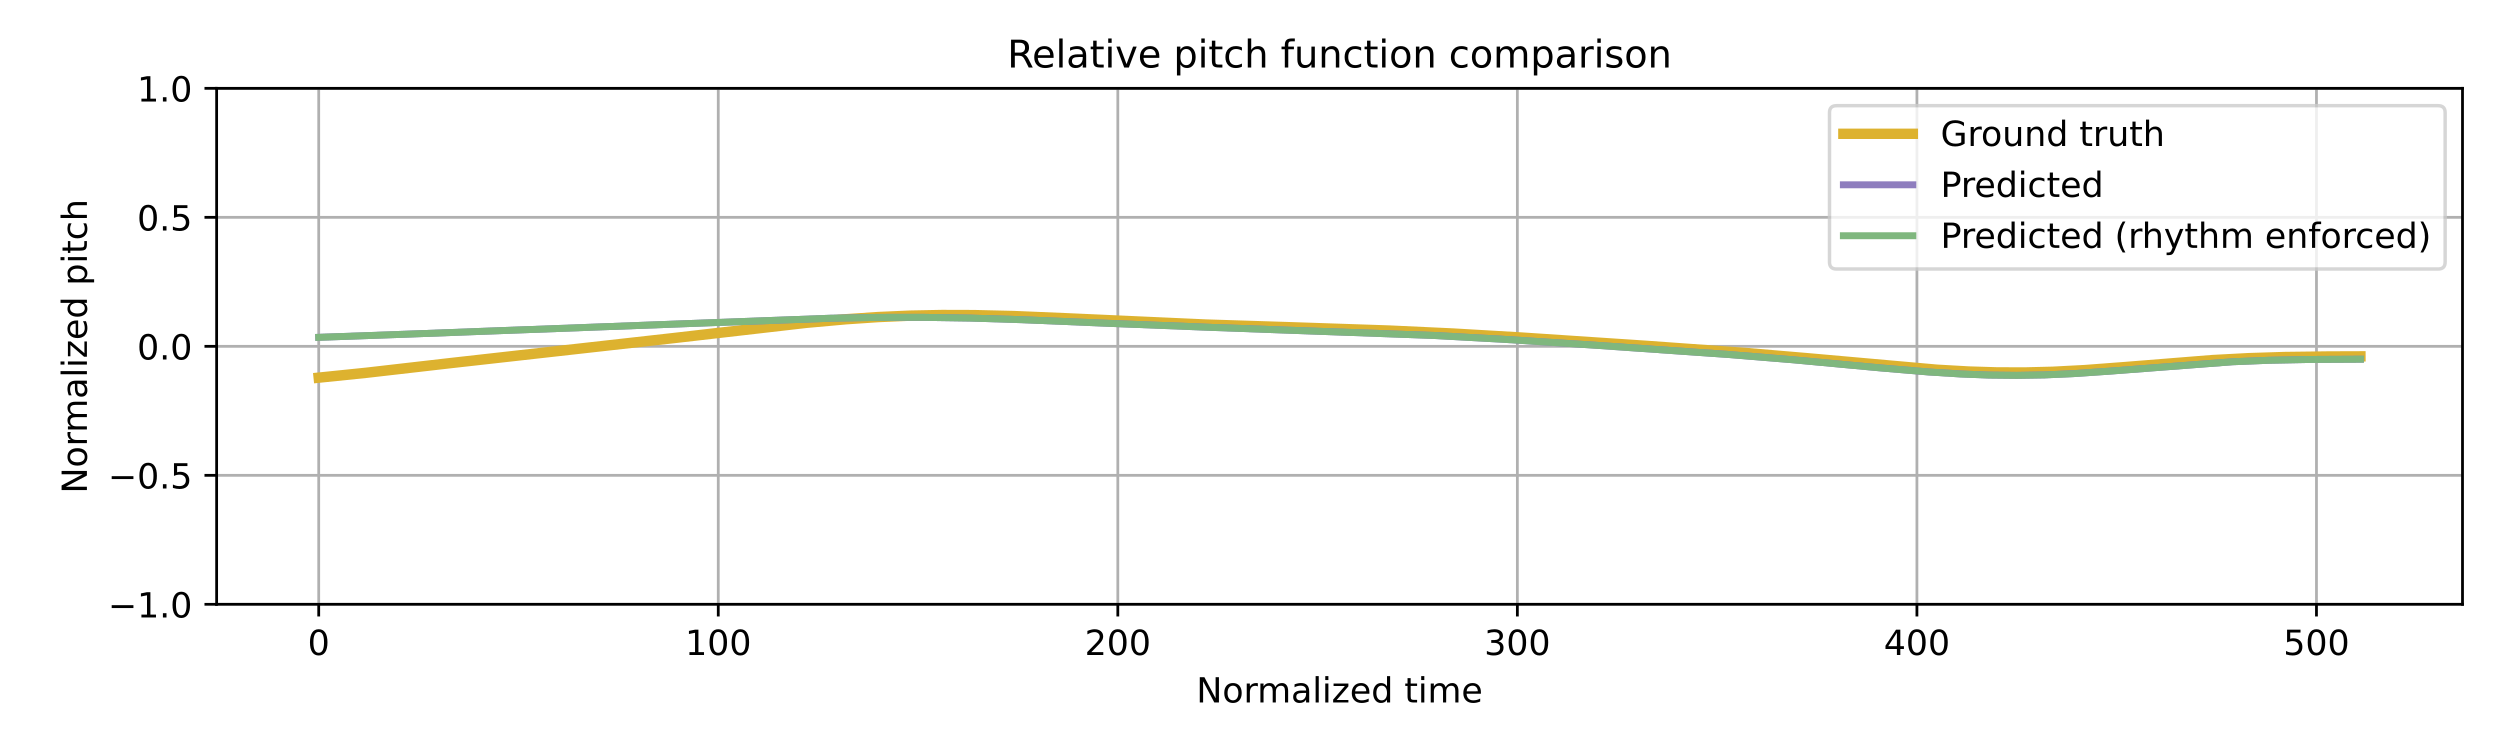
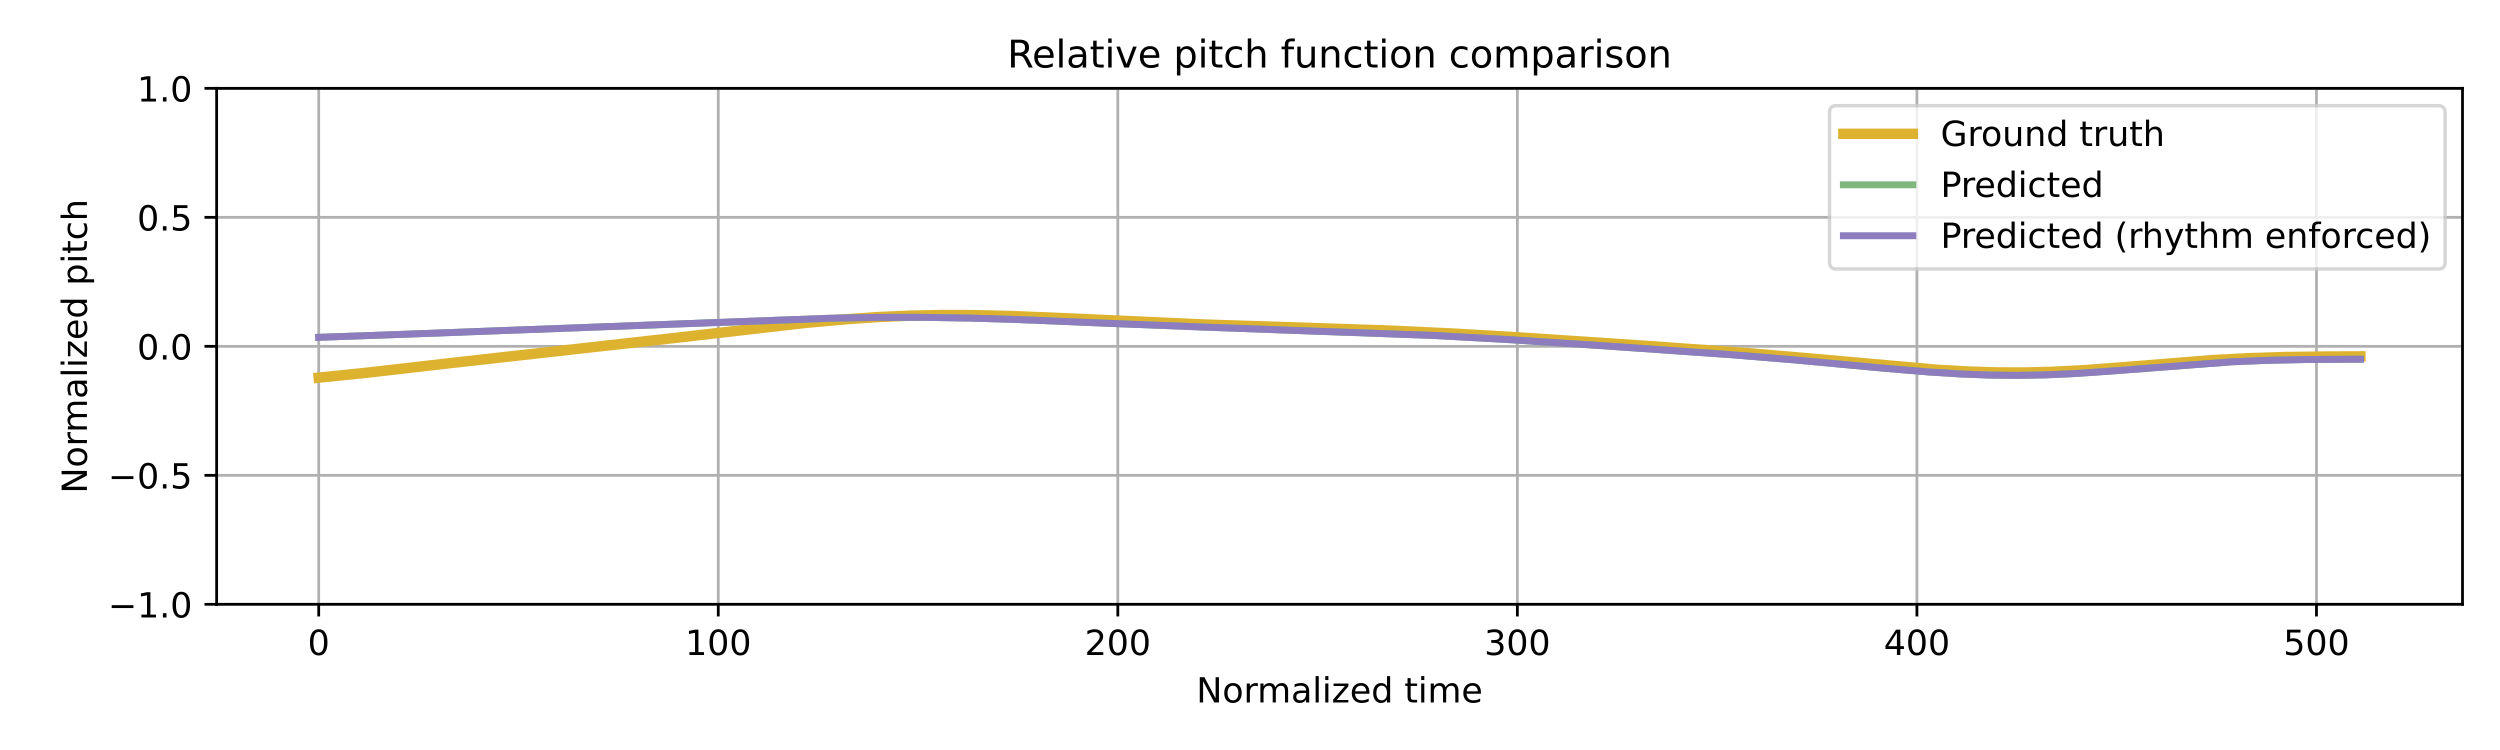
<svg xmlns="http://www.w3.org/2000/svg" xmlns:xlink="http://www.w3.org/1999/xlink" width="720pt" height="216pt" viewBox="0 0 720 216" version="1.1">
  <defs>
    <style type="text/css">*{stroke-linejoin: round; stroke-linecap: butt}</style>
  </defs>
  <g id="figure_1">
    <g id="patch_1">
      <path d="M 0 216  L 720 216  L 720 0  L 0 0  z " style="fill: #ffffff" />
    </g>
    <g id="axes_1">
      <g id="patch_2">
        <path d="M 62.39 174.04  L 709.2 174.04  L 709.2 25.44  L 62.39 25.44  z " style="fill: #ffffff" />
      </g>
      <g id="matplotlib.axis_1">
        <g id="xtick_1">
          <g id="line2d_1">
-             <path d="M 91.79 174.04  L 91.79 25.44  " clip-path="url(#p954a536282)" style="fill: none; stroke: #b0b0b0; stroke-width: 0.8; stroke-linecap: square" />
+             <path d="M 91.79 174.04  L 91.79 25.44  " clip-path="url(#pdf442225e1)" style="fill: none; stroke: #b0b0b0; stroke-width: 0.8; stroke-linecap: square" />
          </g>
          <g id="line2d_2">
            <defs>
-               <path id="m9fdadcaed4" d="M 0 0  L 0 3.5  " style="stroke: #000000; stroke-width: 0.8" />
-             </defs>
-             <g>
-               <use xlink:href="#m9fdadcaed4" x="91.79" y="174.04" style="stroke: #000000; stroke-width: 0.8" />
+               <path id="md158470186" d="M 0 0  L 0 3.5  " style="stroke: #000000; stroke-width: 0.8" />
+             </defs>
+             <g>
+               <use xlink:href="#md158470186" x="91.79" y="174.04" style="stroke: #000000; stroke-width: 0.8" />
            </g>
          </g>
          <g id="text_1">
            <g transform="translate(88.60921 188.6384) scale(0.1 -0.1)">
              <defs>
                <path id="DejaVuSans-30" d="M 2034 4250  Q 1547 4250 1301 3770  Q 1056 3291 1056 2328  Q 1056 1369 1301 889  Q 1547 409 2034 409  Q 2525 409 2770 889  Q 3016 1369 3016 2328  Q 3016 3291 2770 3770  Q 2525 4250 2034 4250  z M 2034 4750  Q 2819 4750 3233 4129  Q 3647 3509 3647 2328  Q 3647 1150 3233 529  Q 2819 -91 2034 -91  Q 1250 -91 836 529  Q 422 1150 422 2328  Q 422 3509 836 4129  Q 1250 4750 2034 4750  z " transform="scale(0.015625)" />
              </defs>
              <use xlink:href="#DejaVuSans-30" />
            </g>
          </g>
        </g>
        <g id="xtick_2">
          <g id="line2d_3">
-             <path d="M 206.861 174.04  L 206.861 25.44  " clip-path="url(#p954a536282)" style="fill: none; stroke: #b0b0b0; stroke-width: 0.8; stroke-linecap: square" />
+             <path d="M 206.861 174.04  L 206.861 25.44  " clip-path="url(#pdf442225e1)" style="fill: none; stroke: #b0b0b0; stroke-width: 0.8; stroke-linecap: square" />
          </g>
          <g id="line2d_4">
            <g>
-               <use xlink:href="#m9fdadcaed4" x="206.861" y="174.04" style="stroke: #000000; stroke-width: 0.8" />
+               <use xlink:href="#md158470186" x="206.861" y="174.04" style="stroke: #000000; stroke-width: 0.8" />
            </g>
          </g>
          <g id="text_2">
            <g transform="translate(197.317 188.6384) scale(0.1 -0.1)">
              <defs>
                <path id="DejaVuSans-31" d="M 794 531  L 1825 531  L 1825 4091  L 703 3866  L 703 4441  L 1819 4666  L 2450 4666  L 2450 531  L 3481 531  L 3481 0  L 794 0  L 794 531  z " transform="scale(0.015625)" />
              </defs>
              <use xlink:href="#DejaVuSans-31" />
              <use xlink:href="#DejaVuSans-30" transform="translate(63.62305 0)" />
              <use xlink:href="#DejaVuSans-30" transform="translate(127.2461 0)" />
            </g>
          </g>
        </g>
        <g id="xtick_3">
          <g id="line2d_5">
-             <path d="M 321.931 174.04  L 321.931 25.44  " clip-path="url(#p954a536282)" style="fill: none; stroke: #b0b0b0; stroke-width: 0.8; stroke-linecap: square" />
+             <path d="M 321.931 174.04  L 321.931 25.44  " clip-path="url(#pdf442225e1)" style="fill: none; stroke: #b0b0b0; stroke-width: 0.8; stroke-linecap: square" />
          </g>
          <g id="line2d_6">
            <g>
-               <use xlink:href="#m9fdadcaed4" x="321.931" y="174.04" style="stroke: #000000; stroke-width: 0.8" />
+               <use xlink:href="#md158470186" x="321.931" y="174.04" style="stroke: #000000; stroke-width: 0.8" />
            </g>
          </g>
          <g id="text_3">
            <g transform="translate(312.3872 188.6384) scale(0.1 -0.1)">
              <defs>
                <path id="DejaVuSans-32" d="M 1228 531  L 3431 531  L 3431 0  L 469 0  L 469 531  Q 828 903 1448 1529  Q 2069 2156 2228 2338  Q 2531 2678 2651 2914  Q 2772 3150 2772 3378  Q 2772 3750 2511 3984  Q 2250 4219 1831 4219  Q 1534 4219 1204 4116  Q 875 4013 500 3803  L 500 4441  Q 881 4594 1212 4672  Q 1544 4750 1819 4750  Q 2544 4750 2975 4387  Q 3406 4025 3406 3419  Q 3406 3131 3298 2873  Q 3191 2616 2906 2266  Q 2828 2175 2409 1742  Q 1991 1309 1228 531  z " transform="scale(0.015625)" />
              </defs>
              <use xlink:href="#DejaVuSans-32" />
              <use xlink:href="#DejaVuSans-30" transform="translate(63.62305 0)" />
              <use xlink:href="#DejaVuSans-30" transform="translate(127.2461 0)" />
            </g>
          </g>
        </g>
        <g id="xtick_4">
          <g id="line2d_7">
-             <path d="M 437.001 174.04  L 437.001 25.44  " clip-path="url(#p954a536282)" style="fill: none; stroke: #b0b0b0; stroke-width: 0.8; stroke-linecap: square" />
+             <path d="M 437.001 174.04  L 437.001 25.44  " clip-path="url(#pdf442225e1)" style="fill: none; stroke: #b0b0b0; stroke-width: 0.8; stroke-linecap: square" />
          </g>
          <g id="line2d_8">
            <g>
-               <use xlink:href="#m9fdadcaed4" x="437.001" y="174.04" style="stroke: #000000; stroke-width: 0.8" />
+               <use xlink:href="#md158470186" x="437.001" y="174.04" style="stroke: #000000; stroke-width: 0.8" />
            </g>
          </g>
          <g id="text_4">
            <g transform="translate(427.4575 188.6384) scale(0.1 -0.1)">
              <defs>
                <path id="DejaVuSans-33" d="M 2597 2516  Q 3050 2419 3304 2112  Q 3559 1806 3559 1356  Q 3559 666 3084 287  Q 2609 -91 1734 -91  Q 1441 -91 1130 -33  Q 819 25 488 141  L 488 750  Q 750 597 1062 519  Q 1375 441 1716 441  Q 2309 441 2620 675  Q 2931 909 2931 1356  Q 2931 1769 2642 2001  Q 2353 2234 1838 2234  L 1294 2234  L 1294 2753  L 1863 2753  Q 2328 2753 2575 2939  Q 2822 3125 2822 3475  Q 2822 3834 2567 4026  Q 2313 4219 1838 4219  Q 1578 4219 1281 4162  Q 984 4106 628 3988  L 628 4550  Q 988 4650 1302 4700  Q 1616 4750 1894 4750  Q 2613 4750 3031 4423  Q 3450 4097 3450 3541  Q 3450 3153 3228 2886  Q 3006 2619 2597 2516  z " transform="scale(0.015625)" />
              </defs>
              <use xlink:href="#DejaVuSans-33" />
              <use xlink:href="#DejaVuSans-30" transform="translate(63.62305 0)" />
              <use xlink:href="#DejaVuSans-30" transform="translate(127.2461 0)" />
            </g>
          </g>
        </g>
        <g id="xtick_5">
          <g id="line2d_9">
-             <path d="M 552.072 174.04  L 552.072 25.44  " clip-path="url(#p954a536282)" style="fill: none; stroke: #b0b0b0; stroke-width: 0.8; stroke-linecap: square" />
+             <path d="M 552.072 174.04  L 552.072 25.44  " clip-path="url(#pdf442225e1)" style="fill: none; stroke: #b0b0b0; stroke-width: 0.8; stroke-linecap: square" />
          </g>
          <g id="line2d_10">
            <g>
-               <use xlink:href="#m9fdadcaed4" x="552.072" y="174.04" style="stroke: #000000; stroke-width: 0.8" />
+               <use xlink:href="#md158470186" x="552.072" y="174.04" style="stroke: #000000; stroke-width: 0.8" />
            </g>
          </g>
          <g id="text_5">
            <g transform="translate(542.5278 188.6384) scale(0.1 -0.1)">
              <defs>
                <path id="DejaVuSans-34" d="M 2419 4116  L 825 1625  L 2419 1625  L 2419 4116  z M 2253 4666  L 3047 4666  L 3047 1625  L 3713 1625  L 3713 1100  L 3047 1100  L 3047 0  L 2419 0  L 2419 1100  L 313 1100  L 313 1709  L 2253 4666  z " transform="scale(0.015625)" />
              </defs>
              <use xlink:href="#DejaVuSans-34" />
              <use xlink:href="#DejaVuSans-30" transform="translate(63.62305 0)" />
              <use xlink:href="#DejaVuSans-30" transform="translate(127.2461 0)" />
            </g>
          </g>
        </g>
        <g id="xtick_6">
          <g id="line2d_11">
-             <path d="M 667.142 174.04  L 667.142 25.44  " clip-path="url(#p954a536282)" style="fill: none; stroke: #b0b0b0; stroke-width: 0.8; stroke-linecap: square" />
+             <path d="M 667.142 174.04  L 667.142 25.44  " clip-path="url(#pdf442225e1)" style="fill: none; stroke: #b0b0b0; stroke-width: 0.8; stroke-linecap: square" />
          </g>
          <g id="line2d_12">
            <g>
-               <use xlink:href="#m9fdadcaed4" x="667.142" y="174.04" style="stroke: #000000; stroke-width: 0.8" />
+               <use xlink:href="#md158470186" x="667.142" y="174.04" style="stroke: #000000; stroke-width: 0.8" />
            </g>
          </g>
          <g id="text_6">
            <g transform="translate(657.5981 188.6384) scale(0.1 -0.1)">
              <defs>
                <path id="DejaVuSans-35" d="M 691 4666  L 3169 4666  L 3169 4134  L 1269 4134  L 1269 2991  Q 1406 3038 1543 3061  Q 1681 3084 1819 3084  Q 2600 3084 3056 2656  Q 3513 2228 3513 1497  Q 3513 744 3044 326  Q 2575 -91 1722 -91  Q 1428 -91 1123 -41  Q 819 9 494 109  L 494 744  Q 775 591 1075 516  Q 1375 441 1709 441  Q 2250 441 2565 725  Q 2881 1009 2881 1497  Q 2881 1984 2565 2268  Q 2250 2553 1709 2553  Q 1456 2553 1204 2497  Q 953 2441 691 2322  L 691 4666  z " transform="scale(0.015625)" />
              </defs>
              <use xlink:href="#DejaVuSans-35" />
              <use xlink:href="#DejaVuSans-30" transform="translate(63.62305 0)" />
              <use xlink:href="#DejaVuSans-30" transform="translate(127.2461 0)" />
            </g>
          </g>
        </g>
        <g id="text_7">
          <g transform="translate(344.5544 202.3166) scale(0.1 -0.1)">
            <defs>
              <path id="DejaVuSans-4e" d="M 628 4666  L 1478 4666  L 3547 763  L 3547 4666  L 4159 4666  L 4159 0  L 3309 0  L 1241 3903  L 1241 0  L 628 0  L 628 4666  z " transform="scale(0.015625)" />
              <path id="DejaVuSans-6f" d="M 1959 3097  Q 1497 3097 1228 2736  Q 959 2375 959 1747  Q 959 1119 1226 758  Q 1494 397 1959 397  Q 2419 397 2687 759  Q 2956 1122 2956 1747  Q 2956 2369 2687 2733  Q 2419 3097 1959 3097  z M 1959 3584  Q 2709 3584 3137 3096  Q 3566 2609 3566 1747  Q 3566 888 3137 398  Q 2709 -91 1959 -91  Q 1206 -91 779 398  Q 353 888 353 1747  Q 353 2609 779 3096  Q 1206 3584 1959 3584  z " transform="scale(0.015625)" />
              <path id="DejaVuSans-72" d="M 2631 2963  Q 2534 3019 2420 3045  Q 2306 3072 2169 3072  Q 1681 3072 1420 2755  Q 1159 2438 1159 1844  L 1159 0  L 581 0  L 581 3500  L 1159 3500  L 1159 2956  Q 1341 3275 1631 3429  Q 1922 3584 2338 3584  Q 2397 3584 2469 3576  Q 2541 3569 2628 3553  L 2631 2963  z " transform="scale(0.015625)" />
              <path id="DejaVuSans-6d" d="M 3328 2828  Q 3544 3216 3844 3400  Q 4144 3584 4550 3584  Q 5097 3584 5394 3201  Q 5691 2819 5691 2113  L 5691 0  L 5113 0  L 5113 2094  Q 5113 2597 4934 2840  Q 4756 3084 4391 3084  Q 3944 3084 3684 2787  Q 3425 2491 3425 1978  L 3425 0  L 2847 0  L 2847 2094  Q 2847 2600 2669 2842  Q 2491 3084 2119 3084  Q 1678 3084 1418 2786  Q 1159 2488 1159 1978  L 1159 0  L 581 0  L 581 3500  L 1159 3500  L 1159 2956  Q 1356 3278 1631 3431  Q 1906 3584 2284 3584  Q 2666 3584 2933 3390  Q 3200 3197 3328 2828  z " transform="scale(0.015625)" />
              <path id="DejaVuSans-61" d="M 2194 1759  Q 1497 1759 1228 1600  Q 959 1441 959 1056  Q 959 750 1161 570  Q 1363 391 1709 391  Q 2188 391 2477 730  Q 2766 1069 2766 1631  L 2766 1759  L 2194 1759  z M 3341 1997  L 3341 0  L 2766 0  L 2766 531  Q 2569 213 2275 61  Q 1981 -91 1556 -91  Q 1019 -91 701 211  Q 384 513 384 1019  Q 384 1609 779 1909  Q 1175 2209 1959 2209  L 2766 2209  L 2766 2266  Q 2766 2663 2505 2880  Q 2244 3097 1772 3097  Q 1472 3097 1187 3025  Q 903 2953 641 2809  L 641 3341  Q 956 3463 1253 3523  Q 1550 3584 1831 3584  Q 2591 3584 2966 3190  Q 3341 2797 3341 1997  z " transform="scale(0.015625)" />
              <path id="DejaVuSans-6c" d="M 603 4863  L 1178 4863  L 1178 0  L 603 0  L 603 4863  z " transform="scale(0.015625)" />
              <path id="DejaVuSans-69" d="M 603 3500  L 1178 3500  L 1178 0  L 603 0  L 603 3500  z M 603 4863  L 1178 4863  L 1178 4134  L 603 4134  L 603 4863  z " transform="scale(0.015625)" />
              <path id="DejaVuSans-7a" d="M 353 3500  L 3084 3500  L 3084 2975  L 922 459  L 3084 459  L 3084 0  L 275 0  L 275 525  L 2438 3041  L 353 3041  L 353 3500  z " transform="scale(0.015625)" />
              <path id="DejaVuSans-65" d="M 3597 1894  L 3597 1613  L 953 1613  Q 991 1019 1311 708  Q 1631 397 2203 397  Q 2534 397 2845 478  Q 3156 559 3463 722  L 3463 178  Q 3153 47 2828 -22  Q 2503 -91 2169 -91  Q 1331 -91 842 396  Q 353 884 353 1716  Q 353 2575 817 3079  Q 1281 3584 2069 3584  Q 2775 3584 3186 3129  Q 3597 2675 3597 1894  z M 3022 2063  Q 3016 2534 2758 2815  Q 2500 3097 2075 3097  Q 1594 3097 1305 2825  Q 1016 2553 972 2059  L 3022 2063  z " transform="scale(0.015625)" />
              <path id="DejaVuSans-64" d="M 2906 2969  L 2906 4863  L 3481 4863  L 3481 0  L 2906 0  L 2906 525  Q 2725 213 2448 61  Q 2172 -91 1784 -91  Q 1150 -91 751 415  Q 353 922 353 1747  Q 353 2572 751 3078  Q 1150 3584 1784 3584  Q 2172 3584 2448 3432  Q 2725 3281 2906 2969  z M 947 1747  Q 947 1113 1208 752  Q 1469 391 1925 391  Q 2381 391 2643 752  Q 2906 1113 2906 1747  Q 2906 2381 2643 2742  Q 2381 3103 1925 3103  Q 1469 3103 1208 2742  Q 947 2381 947 1747  z " transform="scale(0.015625)" />
              <path id="DejaVuSans-20" transform="scale(0.015625)" />
              <path id="DejaVuSans-74" d="M 1172 4494  L 1172 3500  L 2356 3500  L 2356 3053  L 1172 3053  L 1172 1153  Q 1172 725 1289 603  Q 1406 481 1766 481  L 2356 481  L 2356 0  L 1766 0  Q 1100 0 847 248  Q 594 497 594 1153  L 594 3053  L 172 3053  L 172 3500  L 594 3500  L 594 4494  L 1172 4494  z " transform="scale(0.015625)" />
            </defs>
            <use xlink:href="#DejaVuSans-4e" />
            <use xlink:href="#DejaVuSans-6f" transform="translate(74.80469 0)" />
            <use xlink:href="#DejaVuSans-72" transform="translate(135.9863 0)" />
            <use xlink:href="#DejaVuSans-6d" transform="translate(175.3496 0)" />
            <use xlink:href="#DejaVuSans-61" transform="translate(272.7617 0)" />
            <use xlink:href="#DejaVuSans-6c" transform="translate(334.041 0)" />
            <use xlink:href="#DejaVuSans-69" transform="translate(361.8242 0)" />
            <use xlink:href="#DejaVuSans-7a" transform="translate(389.6074 0)" />
            <use xlink:href="#DejaVuSans-65" transform="translate(442.0977 0)" />
            <use xlink:href="#DejaVuSans-64" transform="translate(503.6211 0)" />
            <use xlink:href="#DejaVuSans-20" transform="translate(567.0977 0)" />
            <use xlink:href="#DejaVuSans-74" transform="translate(598.8848 0)" />
            <use xlink:href="#DejaVuSans-69" transform="translate(638.0938 0)" />
            <use xlink:href="#DejaVuSans-6d" transform="translate(665.877 0)" />
            <use xlink:href="#DejaVuSans-65" transform="translate(763.2891 0)" />
          </g>
        </g>
      </g>
      <g id="matplotlib.axis_2">
        <g id="ytick_1">
          <g id="line2d_13">
-             <path d="M 62.39 174.04  L 709.2 174.04  " clip-path="url(#p954a536282)" style="fill: none; stroke: #b0b0b0; stroke-width: 0.8; stroke-linecap: square" />
+             <path d="M 62.39 174.04  L 709.2 174.04  " clip-path="url(#pdf442225e1)" style="fill: none; stroke: #b0b0b0; stroke-width: 0.8; stroke-linecap: square" />
          </g>
          <g id="line2d_14">
            <defs>
-               <path id="md7ce0227f7" d="M 0 0  L -3.5 0  " style="stroke: #000000; stroke-width: 0.8" />
-             </defs>
-             <g>
-               <use xlink:href="#md7ce0227f7" x="62.39" y="174.04" style="stroke: #000000; stroke-width: 0.8" />
+               <path id="m3a368fcf73" d="M 0 0  L -3.5 0  " style="stroke: #000000; stroke-width: 0.8" />
+             </defs>
+             <g>
+               <use xlink:href="#m3a368fcf73" x="62.39" y="174.04" style="stroke: #000000; stroke-width: 0.8" />
            </g>
          </g>
          <g id="text_8">
            <g transform="translate(31.10719 177.8392) scale(0.1 -0.1)">
              <defs>
                <path id="DejaVuSans-2212" d="M 678 2272  L 4684 2272  L 4684 1741  L 678 1741  L 678 2272  z " transform="scale(0.015625)" />
                <path id="DejaVuSans-2e" d="M 684 794  L 1344 794  L 1344 0  L 684 0  L 684 794  z " transform="scale(0.015625)" />
              </defs>
              <use xlink:href="#DejaVuSans-2212" />
              <use xlink:href="#DejaVuSans-31" transform="translate(83.78906 0)" />
              <use xlink:href="#DejaVuSans-2e" transform="translate(147.4121 0)" />
              <use xlink:href="#DejaVuSans-30" transform="translate(179.1992 0)" />
            </g>
          </g>
        </g>
        <g id="ytick_2">
          <g id="line2d_15">
-             <path d="M 62.39 136.89  L 709.2 136.89  " clip-path="url(#p954a536282)" style="fill: none; stroke: #b0b0b0; stroke-width: 0.8; stroke-linecap: square" />
+             <path d="M 62.39 136.89  L 709.2 136.89  " clip-path="url(#pdf442225e1)" style="fill: none; stroke: #b0b0b0; stroke-width: 0.8; stroke-linecap: square" />
          </g>
          <g id="line2d_16">
            <g>
-               <use xlink:href="#md7ce0227f7" x="62.39" y="136.89" style="stroke: #000000; stroke-width: 0.8" />
+               <use xlink:href="#m3a368fcf73" x="62.39" y="136.89" style="stroke: #000000; stroke-width: 0.8" />
            </g>
          </g>
          <g id="text_9">
            <g transform="translate(31.10719 140.6892) scale(0.1 -0.1)">
              <use xlink:href="#DejaVuSans-2212" />
              <use xlink:href="#DejaVuSans-30" transform="translate(83.78906 0)" />
              <use xlink:href="#DejaVuSans-2e" transform="translate(147.4121 0)" />
              <use xlink:href="#DejaVuSans-35" transform="translate(179.1992 0)" />
            </g>
          </g>
        </g>
        <g id="ytick_3">
          <g id="line2d_17">
-             <path d="M 62.39 99.74  L 709.2 99.74  " clip-path="url(#p954a536282)" style="fill: none; stroke: #b0b0b0; stroke-width: 0.8; stroke-linecap: square" />
+             <path d="M 62.39 99.74  L 709.2 99.74  " clip-path="url(#pdf442225e1)" style="fill: none; stroke: #b0b0b0; stroke-width: 0.8; stroke-linecap: square" />
          </g>
          <g id="line2d_18">
            <g>
-               <use xlink:href="#md7ce0227f7" x="62.39" y="99.74" style="stroke: #000000; stroke-width: 0.8" />
+               <use xlink:href="#m3a368fcf73" x="62.39" y="99.74" style="stroke: #000000; stroke-width: 0.8" />
            </g>
          </g>
          <g id="text_10">
            <g transform="translate(39.48687 103.5392) scale(0.1 -0.1)">
              <use xlink:href="#DejaVuSans-30" />
              <use xlink:href="#DejaVuSans-2e" transform="translate(63.62305 0)" />
              <use xlink:href="#DejaVuSans-30" transform="translate(95.41016 0)" />
            </g>
          </g>
        </g>
        <g id="ytick_4">
          <g id="line2d_19">
-             <path d="M 62.39 62.59  L 709.2 62.59  " clip-path="url(#p954a536282)" style="fill: none; stroke: #b0b0b0; stroke-width: 0.8; stroke-linecap: square" />
+             <path d="M 62.39 62.59  L 709.2 62.59  " clip-path="url(#pdf442225e1)" style="fill: none; stroke: #b0b0b0; stroke-width: 0.8; stroke-linecap: square" />
          </g>
          <g id="line2d_20">
            <g>
-               <use xlink:href="#md7ce0227f7" x="62.39" y="62.59" style="stroke: #000000; stroke-width: 0.8" />
+               <use xlink:href="#m3a368fcf73" x="62.39" y="62.59" style="stroke: #000000; stroke-width: 0.8" />
            </g>
          </g>
          <g id="text_11">
            <g transform="translate(39.48687 66.38922) scale(0.1 -0.1)">
              <use xlink:href="#DejaVuSans-30" />
              <use xlink:href="#DejaVuSans-2e" transform="translate(63.62305 0)" />
              <use xlink:href="#DejaVuSans-35" transform="translate(95.41016 0)" />
            </g>
          </g>
        </g>
        <g id="ytick_5">
          <g id="line2d_21">
-             <path d="M 62.39 25.44  L 709.2 25.44  " clip-path="url(#p954a536282)" style="fill: none; stroke: #b0b0b0; stroke-width: 0.8; stroke-linecap: square" />
+             <path d="M 62.39 25.44  L 709.2 25.44  " clip-path="url(#pdf442225e1)" style="fill: none; stroke: #b0b0b0; stroke-width: 0.8; stroke-linecap: square" />
          </g>
          <g id="line2d_22">
            <g>
-               <use xlink:href="#md7ce0227f7" x="62.39" y="25.44" style="stroke: #000000; stroke-width: 0.8" />
+               <use xlink:href="#m3a368fcf73" x="62.39" y="25.44" style="stroke: #000000; stroke-width: 0.8" />
            </g>
          </g>
          <g id="text_12">
            <g transform="translate(39.48687 29.23922) scale(0.1 -0.1)">
              <use xlink:href="#DejaVuSans-31" />
              <use xlink:href="#DejaVuSans-2e" transform="translate(63.62305 0)" />
              <use xlink:href="#DejaVuSans-30" transform="translate(95.41016 0)" />
            </g>
          </g>
        </g>
        <g id="text_13">
          <g transform="translate(25.0275 142.1259) rotate(-90) scale(0.1 -0.1)">
            <defs>
              <path id="DejaVuSans-70" d="M 1159 525  L 1159 -1331  L 581 -1331  L 581 3500  L 1159 3500  L 1159 2969  Q 1341 3281 1617 3432  Q 1894 3584 2278 3584  Q 2916 3584 3314 3078  Q 3713 2572 3713 1747  Q 3713 922 3314 415  Q 2916 -91 2278 -91  Q 1894 -91 1617 61  Q 1341 213 1159 525  z M 3116 1747  Q 3116 2381 2855 2742  Q 2594 3103 2138 3103  Q 1681 3103 1420 2742  Q 1159 2381 1159 1747  Q 1159 1113 1420 752  Q 1681 391 2138 391  Q 2594 391 2855 752  Q 3116 1113 3116 1747  z " transform="scale(0.015625)" />
              <path id="DejaVuSans-63" d="M 3122 3366  L 3122 2828  Q 2878 2963 2633 3030  Q 2388 3097 2138 3097  Q 1578 3097 1268 2742  Q 959 2388 959 1747  Q 959 1106 1268 751  Q 1578 397 2138 397  Q 2388 397 2633 464  Q 2878 531 3122 666  L 3122 134  Q 2881 22 2623 -34  Q 2366 -91 2075 -91  Q 1284 -91 818 406  Q 353 903 353 1747  Q 353 2603 823 3093  Q 1294 3584 2113 3584  Q 2378 3584 2631 3529  Q 2884 3475 3122 3366  z " transform="scale(0.015625)" />
              <path id="DejaVuSans-68" d="M 3513 2113  L 3513 0  L 2938 0  L 2938 2094  Q 2938 2591 2744 2837  Q 2550 3084 2163 3084  Q 1697 3084 1428 2787  Q 1159 2491 1159 1978  L 1159 0  L 581 0  L 581 4863  L 1159 4863  L 1159 2956  Q 1366 3272 1645 3428  Q 1925 3584 2291 3584  Q 2894 3584 3203 3211  Q 3513 2838 3513 2113  z " transform="scale(0.015625)" />
            </defs>
            <use xlink:href="#DejaVuSans-4e" />
            <use xlink:href="#DejaVuSans-6f" transform="translate(74.80469 0)" />
            <use xlink:href="#DejaVuSans-72" transform="translate(135.9863 0)" />
            <use xlink:href="#DejaVuSans-6d" transform="translate(175.3496 0)" />
            <use xlink:href="#DejaVuSans-61" transform="translate(272.7617 0)" />
            <use xlink:href="#DejaVuSans-6c" transform="translate(334.041 0)" />
            <use xlink:href="#DejaVuSans-69" transform="translate(361.8242 0)" />
            <use xlink:href="#DejaVuSans-7a" transform="translate(389.6074 0)" />
            <use xlink:href="#DejaVuSans-65" transform="translate(442.0977 0)" />
            <use xlink:href="#DejaVuSans-64" transform="translate(503.6211 0)" />
            <use xlink:href="#DejaVuSans-20" transform="translate(567.0977 0)" />
            <use xlink:href="#DejaVuSans-70" transform="translate(598.8848 0)" />
            <use xlink:href="#DejaVuSans-69" transform="translate(662.3613 0)" />
            <use xlink:href="#DejaVuSans-74" transform="translate(690.1445 0)" />
            <use xlink:href="#DejaVuSans-63" transform="translate(729.3535 0)" />
            <use xlink:href="#DejaVuSans-68" transform="translate(784.334 0)" />
          </g>
        </g>
      </g>
      <g id="line2d_23">
-         <path d="M 91.79 108.765  L 105.599 107.347  L 129.764 104.571  L 159.682 101.214  L 194.203 97.345  L 232.176 92.972  L 243.683 91.937  L 252.889 91.316  L 262.094 90.91  L 271.3 90.728  L 280.506 90.755  L 292.013 91.032  L 306.972 91.656  L 347.246 93.471  L 372.562 94.277  L 400.179 95.207  L 418.59 96.065  L 438.152 97.211  L 473.824 99.583  L 502.591 101.648  L 521.003 103.21  L 557.825 106.48  L 567.031 107.003  L 575.086 107.252  L 583.141 107.278  L 591.195 107.076  L 600.401 106.595  L 611.908 105.725  L 637.224 103.705  L 647.58 103.156  L 657.936 102.83  L 670.594 102.666  L 679.8 102.635  L 679.8 102.635  " clip-path="url(#p954a536282)" style="fill: none; stroke: #ddb22f; stroke-width: 3; stroke-linecap: square" />
+         <path d="M 91.79 108.765  L 105.599 107.347  L 129.764 104.571  L 159.682 101.214  L 194.203 97.345  L 232.176 92.972  L 243.683 91.937  L 252.889 91.316  L 262.094 90.91  L 271.3 90.728  L 280.506 90.755  L 292.013 91.032  L 306.972 91.656  L 347.246 93.471  L 372.562 94.277  L 400.179 95.207  L 418.59 96.065  L 438.152 97.211  L 473.824 99.583  L 502.591 101.648  L 521.003 103.21  L 557.825 106.48  L 567.031 107.003  L 575.086 107.252  L 583.141 107.278  L 591.195 107.076  L 600.401 106.595  L 611.908 105.725  L 637.224 103.705  L 647.58 103.156  L 657.936 102.83  L 670.594 102.666  L 679.8 102.635  L 679.8 102.635  " clip-path="url(#pdf442225e1)" style="fill: none; stroke: #ddb22f; stroke-width: 3; stroke-linecap: square" />
      </g>
      <g id="line2d_24">
-         <path d="M 91.79 97.152  L 117.106 96.243  L 239.08 91.654  L 252.889 91.406  L 265.547 91.389  L 279.355 91.608  L 294.314 92.074  L 319.63 93.133  L 349.548 94.314  L 412.837 96.608  L 432.398 97.68  L 458.865 99.383  L 497.989 102.106  L 516.4 103.615  L 541.715 105.97  L 555.524 107.133  L 564.729 107.709  L 572.784 108.018  L 580.839 108.109  L 588.894 107.971  L 596.949 107.618  L 607.305 106.913  L 642.977 104.188  L 653.333 103.765  L 664.84 103.532  L 679.8 103.451  L 679.8 103.451  " clip-path="url(#p954a536282)" style="fill: none; stroke: #8e7dbe; stroke-width: 2; stroke-linecap: square" />
+         <path d="M 91.79 97.152  L 117.106 96.243  L 239.08 91.654  L 252.889 91.406  L 265.547 91.389  L 279.355 91.608  L 294.314 92.074  L 319.63 93.133  L 349.548 94.314  L 412.837 96.608  L 432.398 97.68  L 458.865 99.383  L 497.989 102.106  L 516.4 103.615  L 541.715 105.97  L 555.524 107.133  L 564.729 107.709  L 572.784 108.018  L 580.839 108.109  L 588.894 107.971  L 596.949 107.618  L 607.305 106.913  L 642.977 104.188  L 653.333 103.765  L 664.84 103.532  L 679.8 103.451  L 679.8 103.451  " clip-path="url(#pdf442225e1)" style="fill: none; stroke: #7fb77e; stroke-width: 2; stroke-linecap: square" />
      </g>
      <g id="line2d_25">
-         <path d="M 91.79 97.152  L 117.106 96.243  L 239.08 91.654  L 252.889 91.406  L 265.547 91.389  L 279.355 91.608  L 294.314 92.074  L 319.63 93.133  L 349.548 94.314  L 412.837 96.608  L 432.398 97.68  L 458.865 99.383  L 497.989 102.106  L 516.4 103.615  L 541.715 105.97  L 555.524 107.133  L 564.729 107.709  L 572.784 108.018  L 580.839 108.109  L 588.894 107.971  L 596.949 107.618  L 607.305 106.913  L 642.977 104.188  L 653.333 103.765  L 664.84 103.532  L 679.8 103.451  L 679.8 103.451  " clip-path="url(#p954a536282)" style="fill: none; stroke: #7fb77e; stroke-width: 2; stroke-linecap: square" />
+         <path d="M 91.79 97.152  L 117.106 96.243  L 239.08 91.654  L 252.889 91.406  L 265.547 91.389  L 279.355 91.608  L 294.314 92.074  L 319.63 93.133  L 349.548 94.314  L 412.837 96.608  L 432.398 97.68  L 458.865 99.383  L 497.989 102.106  L 516.4 103.615  L 541.715 105.97  L 555.524 107.133  L 564.729 107.709  L 572.784 108.018  L 580.839 108.109  L 588.894 107.971  L 596.949 107.618  L 607.305 106.913  L 642.977 104.188  L 653.333 103.765  L 664.84 103.532  L 679.8 103.451  L 679.8 103.451  " clip-path="url(#pdf442225e1)" style="fill: none; stroke: #8e7dbe; stroke-width: 2; stroke-linecap: square" />
      </g>
      <g id="patch_3">
        <path d="M 62.39 174.04  L 62.39 25.44  " style="fill: none; stroke: #000000; stroke-width: 0.8; stroke-linejoin: miter; stroke-linecap: square" />
      </g>
      <g id="patch_4">
        <path d="M 709.2 174.04  L 709.2 25.44  " style="fill: none; stroke: #000000; stroke-width: 0.8; stroke-linejoin: miter; stroke-linecap: square" />
      </g>
      <g id="patch_5">
        <path d="M 62.39 174.04  L 709.2 174.04  " style="fill: none; stroke: #000000; stroke-width: 0.8; stroke-linejoin: miter; stroke-linecap: square" />
      </g>
      <g id="patch_6">
        <path d="M 62.39 25.44  L 709.2 25.44  " style="fill: none; stroke: #000000; stroke-width: 0.8; stroke-linejoin: miter; stroke-linecap: square" />
      </g>
      <g id="text_14">
        <g transform="translate(290.1045 19.44) scale(0.11 -0.11)">
          <defs>
            <path id="DejaVuSans-52" d="M 2841 2188  Q 3044 2119 3236 1894  Q 3428 1669 3622 1275  L 4263 0  L 3584 0  L 2988 1197  Q 2756 1666 2539 1819  Q 2322 1972 1947 1972  L 1259 1972  L 1259 0  L 628 0  L 628 4666  L 2053 4666  Q 2853 4666 3247 4331  Q 3641 3997 3641 3322  Q 3641 2881 3436 2590  Q 3231 2300 2841 2188  z M 1259 4147  L 1259 2491  L 2053 2491  Q 2509 2491 2742 2702  Q 2975 2913 2975 3322  Q 2975 3731 2742 3939  Q 2509 4147 2053 4147  L 1259 4147  z " transform="scale(0.015625)" />
            <path id="DejaVuSans-76" d="M 191 3500  L 800 3500  L 1894 563  L 2988 3500  L 3597 3500  L 2284 0  L 1503 0  L 191 3500  z " transform="scale(0.015625)" />
            <path id="DejaVuSans-66" d="M 2375 4863  L 2375 4384  L 1825 4384  Q 1516 4384 1395 4259  Q 1275 4134 1275 3809  L 1275 3500  L 2222 3500  L 2222 3053  L 1275 3053  L 1275 0  L 697 0  L 697 3053  L 147 3053  L 147 3500  L 697 3500  L 697 3744  Q 697 4328 969 4595  Q 1241 4863 1831 4863  L 2375 4863  z " transform="scale(0.015625)" />
            <path id="DejaVuSans-75" d="M 544 1381  L 544 3500  L 1119 3500  L 1119 1403  Q 1119 906 1312 657  Q 1506 409 1894 409  Q 2359 409 2629 706  Q 2900 1003 2900 1516  L 2900 3500  L 3475 3500  L 3475 0  L 2900 0  L 2900 538  Q 2691 219 2414 64  Q 2138 -91 1772 -91  Q 1169 -91 856 284  Q 544 659 544 1381  z M 1991 3584  L 1991 3584  z " transform="scale(0.015625)" />
            <path id="DejaVuSans-6e" d="M 3513 2113  L 3513 0  L 2938 0  L 2938 2094  Q 2938 2591 2744 2837  Q 2550 3084 2163 3084  Q 1697 3084 1428 2787  Q 1159 2491 1159 1978  L 1159 0  L 581 0  L 581 3500  L 1159 3500  L 1159 2956  Q 1366 3272 1645 3428  Q 1925 3584 2291 3584  Q 2894 3584 3203 3211  Q 3513 2838 3513 2113  z " transform="scale(0.015625)" />
            <path id="DejaVuSans-73" d="M 2834 3397  L 2834 2853  Q 2591 2978 2328 3040  Q 2066 3103 1784 3103  Q 1356 3103 1142 2972  Q 928 2841 928 2578  Q 928 2378 1081 2264  Q 1234 2150 1697 2047  L 1894 2003  Q 2506 1872 2764 1633  Q 3022 1394 3022 966  Q 3022 478 2636 193  Q 2250 -91 1575 -91  Q 1294 -91 989 -36  Q 684 19 347 128  L 347 722  Q 666 556 975 473  Q 1284 391 1588 391  Q 1994 391 2212 530  Q 2431 669 2431 922  Q 2431 1156 2273 1281  Q 2116 1406 1581 1522  L 1381 1569  Q 847 1681 609 1914  Q 372 2147 372 2553  Q 372 3047 722 3315  Q 1072 3584 1716 3584  Q 2034 3584 2315 3537  Q 2597 3491 2834 3397  z " transform="scale(0.015625)" />
          </defs>
          <use xlink:href="#DejaVuSans-52" />
          <use xlink:href="#DejaVuSans-65" transform="translate(64.98242 0)" />
          <use xlink:href="#DejaVuSans-6c" transform="translate(126.5059 0)" />
          <use xlink:href="#DejaVuSans-61" transform="translate(154.2891 0)" />
          <use xlink:href="#DejaVuSans-74" transform="translate(215.5684 0)" />
          <use xlink:href="#DejaVuSans-69" transform="translate(254.7773 0)" />
          <use xlink:href="#DejaVuSans-76" transform="translate(282.5605 0)" />
          <use xlink:href="#DejaVuSans-65" transform="translate(341.7402 0)" />
          <use xlink:href="#DejaVuSans-20" transform="translate(403.2637 0)" />
          <use xlink:href="#DejaVuSans-70" transform="translate(435.0508 0)" />
          <use xlink:href="#DejaVuSans-69" transform="translate(498.5273 0)" />
          <use xlink:href="#DejaVuSans-74" transform="translate(526.3105 0)" />
          <use xlink:href="#DejaVuSans-63" transform="translate(565.5195 0)" />
          <use xlink:href="#DejaVuSans-68" transform="translate(620.5 0)" />
          <use xlink:href="#DejaVuSans-20" transform="translate(683.8789 0)" />
          <use xlink:href="#DejaVuSans-66" transform="translate(715.666 0)" />
          <use xlink:href="#DejaVuSans-75" transform="translate(750.8711 0)" />
          <use xlink:href="#DejaVuSans-6e" transform="translate(814.25 0)" />
          <use xlink:href="#DejaVuSans-63" transform="translate(877.6289 0)" />
          <use xlink:href="#DejaVuSans-74" transform="translate(932.6094 0)" />
          <use xlink:href="#DejaVuSans-69" transform="translate(971.8184 0)" />
          <use xlink:href="#DejaVuSans-6f" transform="translate(999.6016 0)" />
          <use xlink:href="#DejaVuSans-6e" transform="translate(1060.783 0)" />
          <use xlink:href="#DejaVuSans-20" transform="translate(1124.162 0)" />
          <use xlink:href="#DejaVuSans-63" transform="translate(1155.949 0)" />
          <use xlink:href="#DejaVuSans-6f" transform="translate(1210.93 0)" />
          <use xlink:href="#DejaVuSans-6d" transform="translate(1272.111 0)" />
          <use xlink:href="#DejaVuSans-70" transform="translate(1369.523 0)" />
          <use xlink:href="#DejaVuSans-61" transform="translate(1433 0)" />
          <use xlink:href="#DejaVuSans-72" transform="translate(1494.279 0)" />
          <use xlink:href="#DejaVuSans-69" transform="translate(1535.393 0)" />
          <use xlink:href="#DejaVuSans-73" transform="translate(1563.176 0)" />
          <use xlink:href="#DejaVuSans-6f" transform="translate(1615.275 0)" />
          <use xlink:href="#DejaVuSans-6e" transform="translate(1676.457 0)" />
        </g>
      </g>
      <g id="legend_1">
        <g id="patch_7">
          <path d="M 528.894 77.474  L 702.2 77.474  Q 704.2 77.474 704.2 75.474  L 704.2 32.44  Q 704.2 30.44 702.2 30.44  L 528.894 30.44  Q 526.894 30.44 526.894 32.44  L 526.894 75.474  Q 526.894 77.474 528.894 77.474  z " style="fill: #ffffff; opacity: 0.8; stroke: #cccccc; stroke-linejoin: miter" />
        </g>
        <g id="line2d_26">
          <path d="M 530.894 38.538  L 540.894 38.538  L 550.894 38.538  " style="fill: none; stroke: #ddb22f; stroke-width: 3; stroke-linecap: square" />
        </g>
        <g id="text_15">
          <g transform="translate(558.8937 42.03844) scale(0.1 -0.1)">
            <defs>
              <path id="DejaVuSans-47" d="M 3809 666  L 3809 1919  L 2778 1919  L 2778 2438  L 4434 2438  L 4434 434  Q 4069 175 3628 42  Q 3188 -91 2688 -91  Q 1594 -91 976 548  Q 359 1188 359 2328  Q 359 3472 976 4111  Q 1594 4750 2688 4750  Q 3144 4750 3555 4637  Q 3966 4525 4313 4306  L 4313 3634  Q 3963 3931 3569 4081  Q 3175 4231 2741 4231  Q 1884 4231 1454 3753  Q 1025 3275 1025 2328  Q 1025 1384 1454 906  Q 1884 428 2741 428  Q 3075 428 3337 486  Q 3600 544 3809 666  z " transform="scale(0.015625)" />
            </defs>
            <use xlink:href="#DejaVuSans-47" />
            <use xlink:href="#DejaVuSans-72" transform="translate(77.49023 0)" />
            <use xlink:href="#DejaVuSans-6f" transform="translate(116.3535 0)" />
            <use xlink:href="#DejaVuSans-75" transform="translate(177.5352 0)" />
            <use xlink:href="#DejaVuSans-6e" transform="translate(240.9141 0)" />
            <use xlink:href="#DejaVuSans-64" transform="translate(304.293 0)" />
            <use xlink:href="#DejaVuSans-20" transform="translate(367.7695 0)" />
            <use xlink:href="#DejaVuSans-74" transform="translate(399.5566 0)" />
            <use xlink:href="#DejaVuSans-72" transform="translate(438.7656 0)" />
            <use xlink:href="#DejaVuSans-75" transform="translate(479.8789 0)" />
            <use xlink:href="#DejaVuSans-74" transform="translate(543.2578 0)" />
            <use xlink:href="#DejaVuSans-68" transform="translate(582.4668 0)" />
          </g>
        </g>
        <g id="line2d_27">
-           <path d="M 530.894 53.217  L 540.894 53.217  L 550.894 53.217  " style="fill: none; stroke: #8e7dbe; stroke-width: 2; stroke-linecap: square" />
+           <path d="M 530.894 53.217  L 540.894 53.217  L 550.894 53.217  " style="fill: none; stroke: #7fb77e; stroke-width: 2; stroke-linecap: square" />
        </g>
        <g id="text_16">
          <g transform="translate(558.8937 56.71656) scale(0.1 -0.1)">
            <defs>
              <path id="DejaVuSans-50" d="M 1259 4147  L 1259 2394  L 2053 2394  Q 2494 2394 2734 2622  Q 2975 2850 2975 3272  Q 2975 3691 2734 3919  Q 2494 4147 2053 4147  L 1259 4147  z M 628 4666  L 2053 4666  Q 2838 4666 3239 4311  Q 3641 3956 3641 3272  Q 3641 2581 3239 2228  Q 2838 1875 2053 1875  L 1259 1875  L 1259 0  L 628 0  L 628 4666  z " transform="scale(0.015625)" />
            </defs>
            <use xlink:href="#DejaVuSans-50" />
            <use xlink:href="#DejaVuSans-72" transform="translate(58.55273 0)" />
            <use xlink:href="#DejaVuSans-65" transform="translate(97.41602 0)" />
            <use xlink:href="#DejaVuSans-64" transform="translate(158.9395 0)" />
            <use xlink:href="#DejaVuSans-69" transform="translate(222.416 0)" />
            <use xlink:href="#DejaVuSans-63" transform="translate(250.1992 0)" />
            <use xlink:href="#DejaVuSans-74" transform="translate(305.1797 0)" />
            <use xlink:href="#DejaVuSans-65" transform="translate(344.3887 0)" />
            <use xlink:href="#DejaVuSans-64" transform="translate(405.9121 0)" />
          </g>
        </g>
        <g id="line2d_28">
-           <path d="M 530.894 67.895  L 540.894 67.895  L 550.894 67.895  " style="fill: none; stroke: #7fb77e; stroke-width: 2; stroke-linecap: square" />
+           <path d="M 530.894 67.895  L 540.894 67.895  L 550.894 67.895  " style="fill: none; stroke: #8e7dbe; stroke-width: 2; stroke-linecap: square" />
        </g>
        <g id="text_17">
          <g transform="translate(558.8937 71.39469) scale(0.1 -0.1)">
            <defs>
              <path id="DejaVuSans-28" d="M 1984 4856  Q 1566 4138 1362 3434  Q 1159 2731 1159 2009  Q 1159 1288 1364 580  Q 1569 -128 1984 -844  L 1484 -844  Q 1016 -109 783 600  Q 550 1309 550 2009  Q 550 2706 781 3412  Q 1013 4119 1484 4856  L 1984 4856  z " transform="scale(0.015625)" />
              <path id="DejaVuSans-79" d="M 2059 -325  Q 1816 -950 1584 -1140  Q 1353 -1331 966 -1331  L 506 -1331  L 506 -850  L 844 -850  Q 1081 -850 1212 -737  Q 1344 -625 1503 -206  L 1606 56  L 191 3500  L 800 3500  L 1894 763  L 2988 3500  L 3597 3500  L 2059 -325  z " transform="scale(0.015625)" />
              <path id="DejaVuSans-29" d="M 513 4856  L 1013 4856  Q 1481 4119 1714 3412  Q 1947 2706 1947 2009  Q 1947 1309 1714 600  Q 1481 -109 1013 -844  L 513 -844  Q 928 -128 1133 580  Q 1338 1288 1338 2009  Q 1338 2731 1133 3434  Q 928 4138 513 4856  z " transform="scale(0.015625)" />
            </defs>
            <use xlink:href="#DejaVuSans-50" />
            <use xlink:href="#DejaVuSans-72" transform="translate(58.55273 0)" />
            <use xlink:href="#DejaVuSans-65" transform="translate(97.41602 0)" />
            <use xlink:href="#DejaVuSans-64" transform="translate(158.9395 0)" />
            <use xlink:href="#DejaVuSans-69" transform="translate(222.416 0)" />
            <use xlink:href="#DejaVuSans-63" transform="translate(250.1992 0)" />
            <use xlink:href="#DejaVuSans-74" transform="translate(305.1797 0)" />
            <use xlink:href="#DejaVuSans-65" transform="translate(344.3887 0)" />
            <use xlink:href="#DejaVuSans-64" transform="translate(405.9121 0)" />
            <use xlink:href="#DejaVuSans-20" transform="translate(469.3887 0)" />
            <use xlink:href="#DejaVuSans-28" transform="translate(501.1758 0)" />
            <use xlink:href="#DejaVuSans-72" transform="translate(540.1895 0)" />
            <use xlink:href="#DejaVuSans-68" transform="translate(579.5527 0)" />
            <use xlink:href="#DejaVuSans-79" transform="translate(642.9316 0)" />
            <use xlink:href="#DejaVuSans-74" transform="translate(702.1113 0)" />
            <use xlink:href="#DejaVuSans-68" transform="translate(741.3203 0)" />
            <use xlink:href="#DejaVuSans-6d" transform="translate(804.6992 0)" />
            <use xlink:href="#DejaVuSans-20" transform="translate(902.1113 0)" />
            <use xlink:href="#DejaVuSans-65" transform="translate(933.8984 0)" />
            <use xlink:href="#DejaVuSans-6e" transform="translate(995.4219 0)" />
            <use xlink:href="#DejaVuSans-66" transform="translate(1058.801 0)" />
            <use xlink:href="#DejaVuSans-6f" transform="translate(1094.006 0)" />
            <use xlink:href="#DejaVuSans-72" transform="translate(1155.188 0)" />
            <use xlink:href="#DejaVuSans-63" transform="translate(1194.051 0)" />
            <use xlink:href="#DejaVuSans-65" transform="translate(1249.031 0)" />
            <use xlink:href="#DejaVuSans-64" transform="translate(1310.555 0)" />
            <use xlink:href="#DejaVuSans-29" transform="translate(1374.031 0)" />
          </g>
        </g>
      </g>
    </g>
  </g>
  <defs>
-     <clipPath id="p954a536282">
+     <clipPath id="pdf442225e1">
      <rect x="62.39" y="25.44" width="646.81" height="148.6" />
    </clipPath>
  </defs>
</svg>
